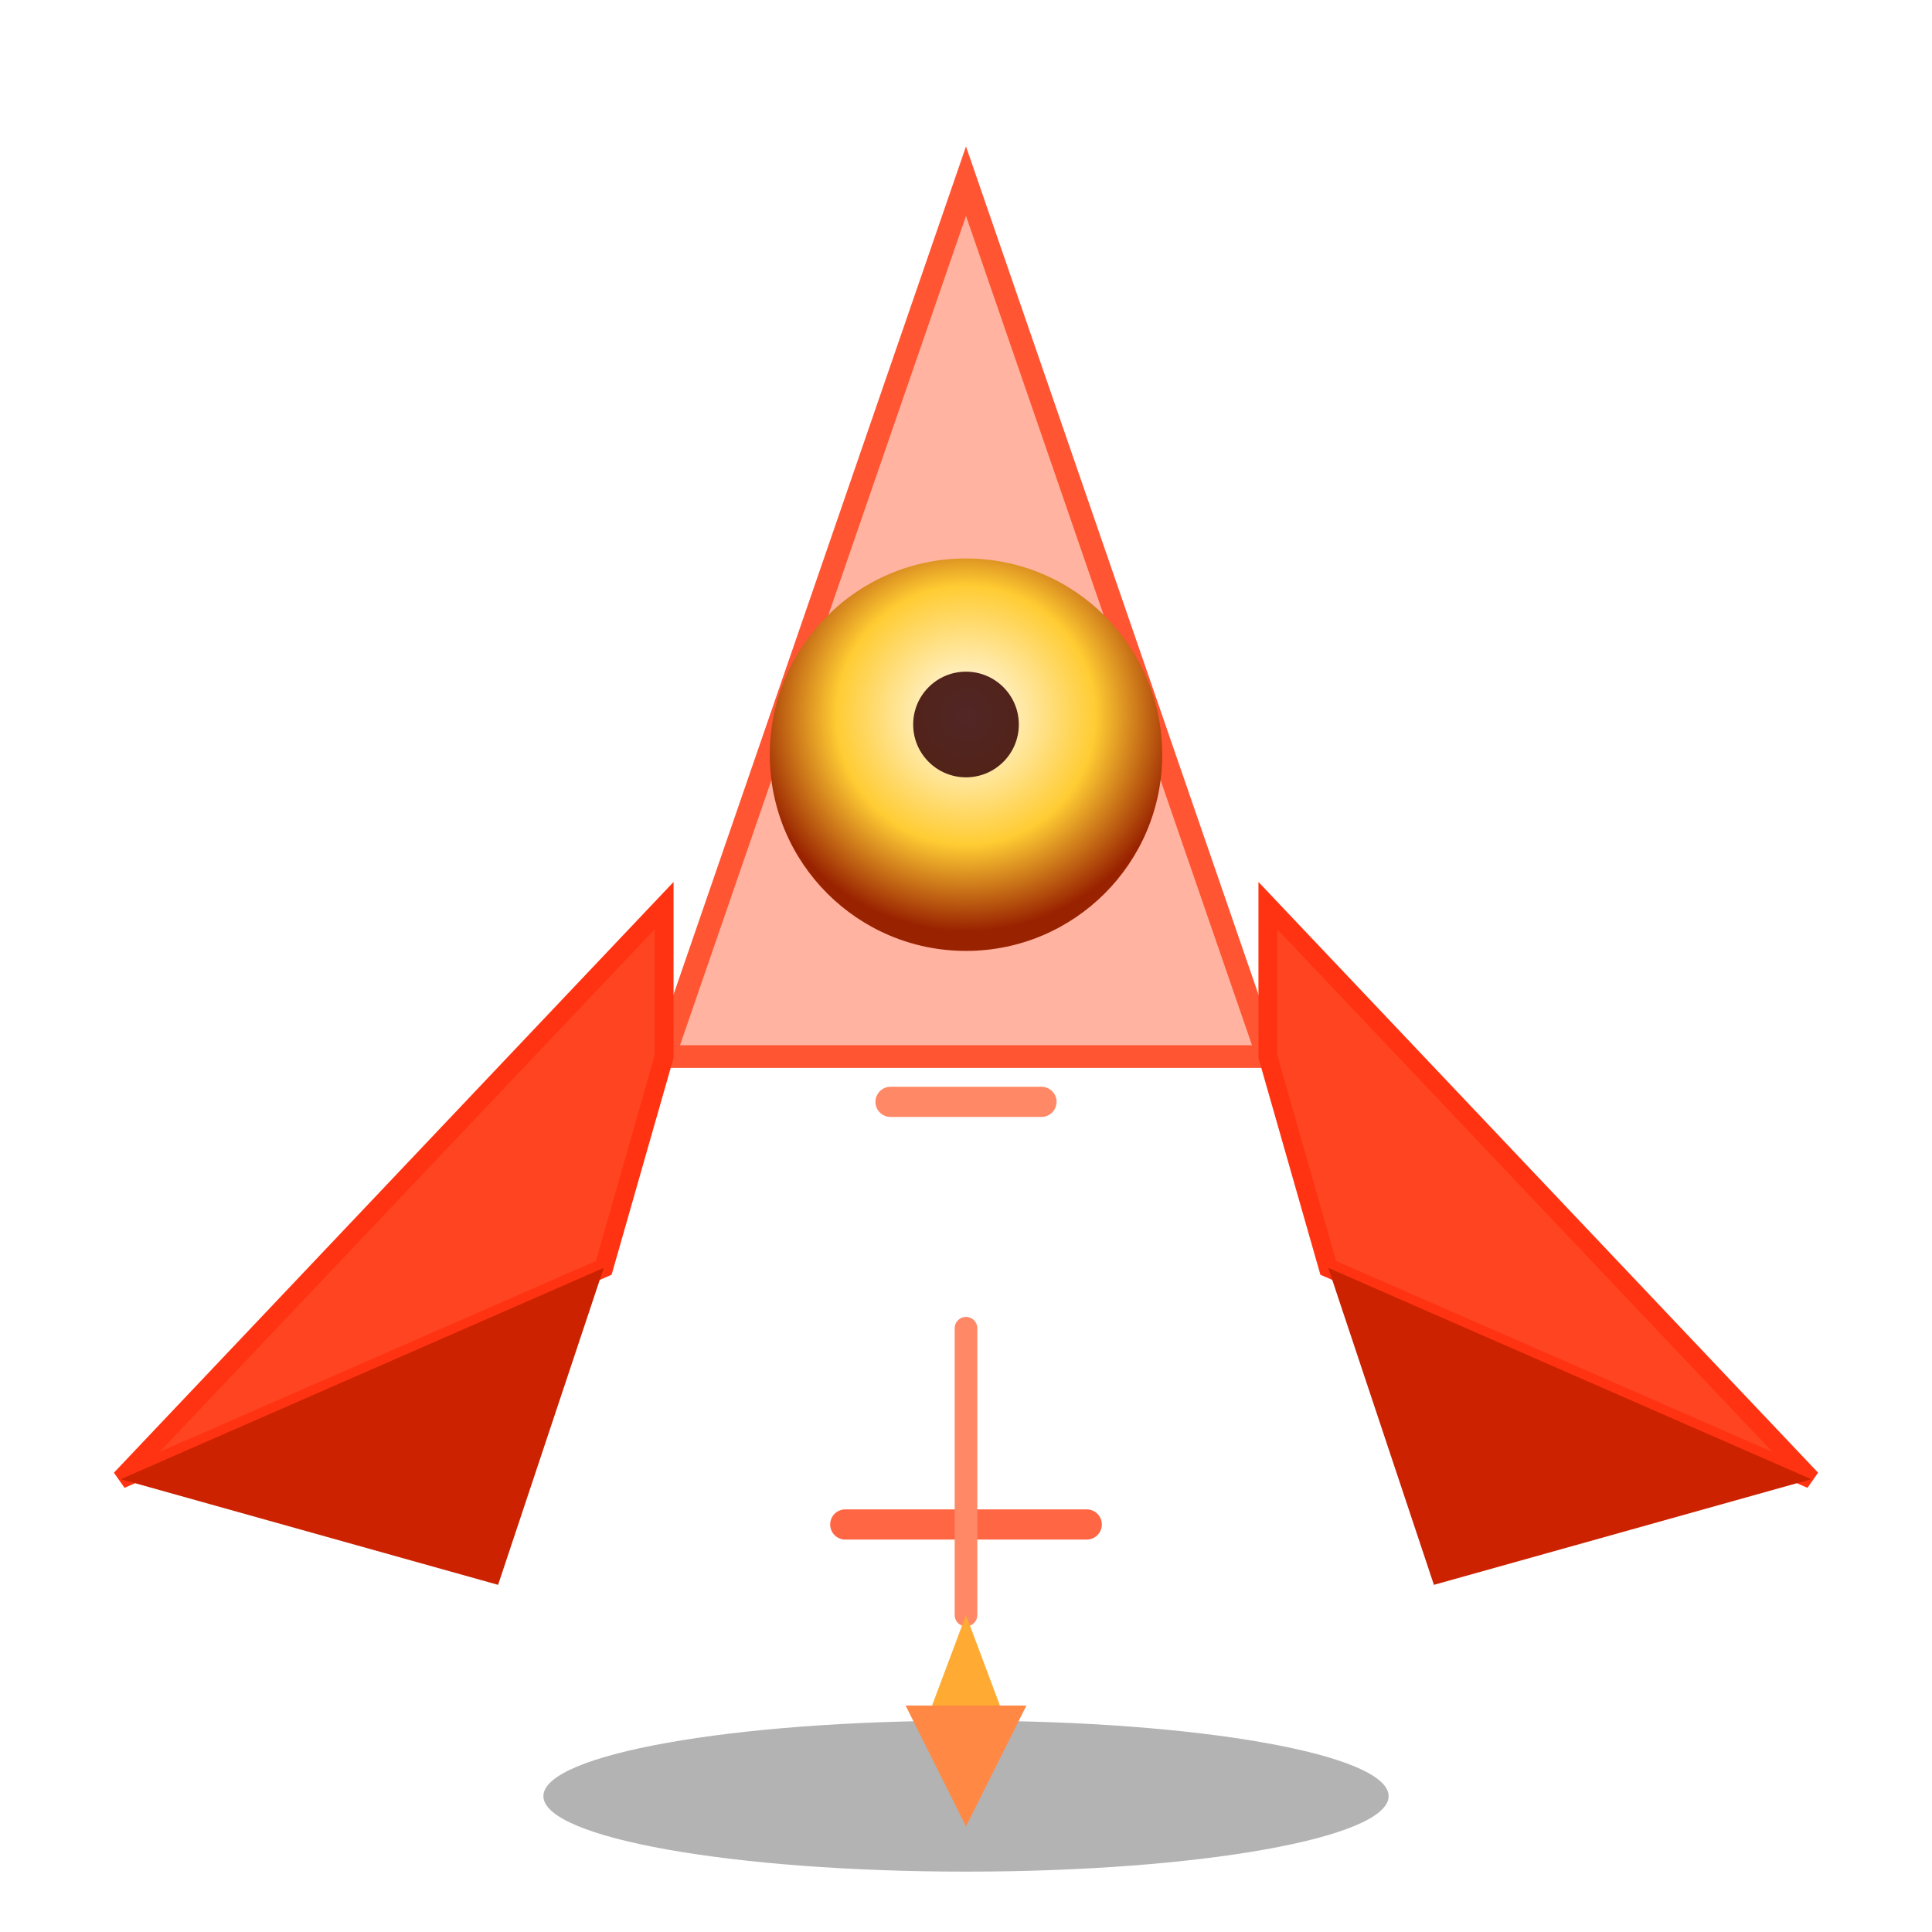
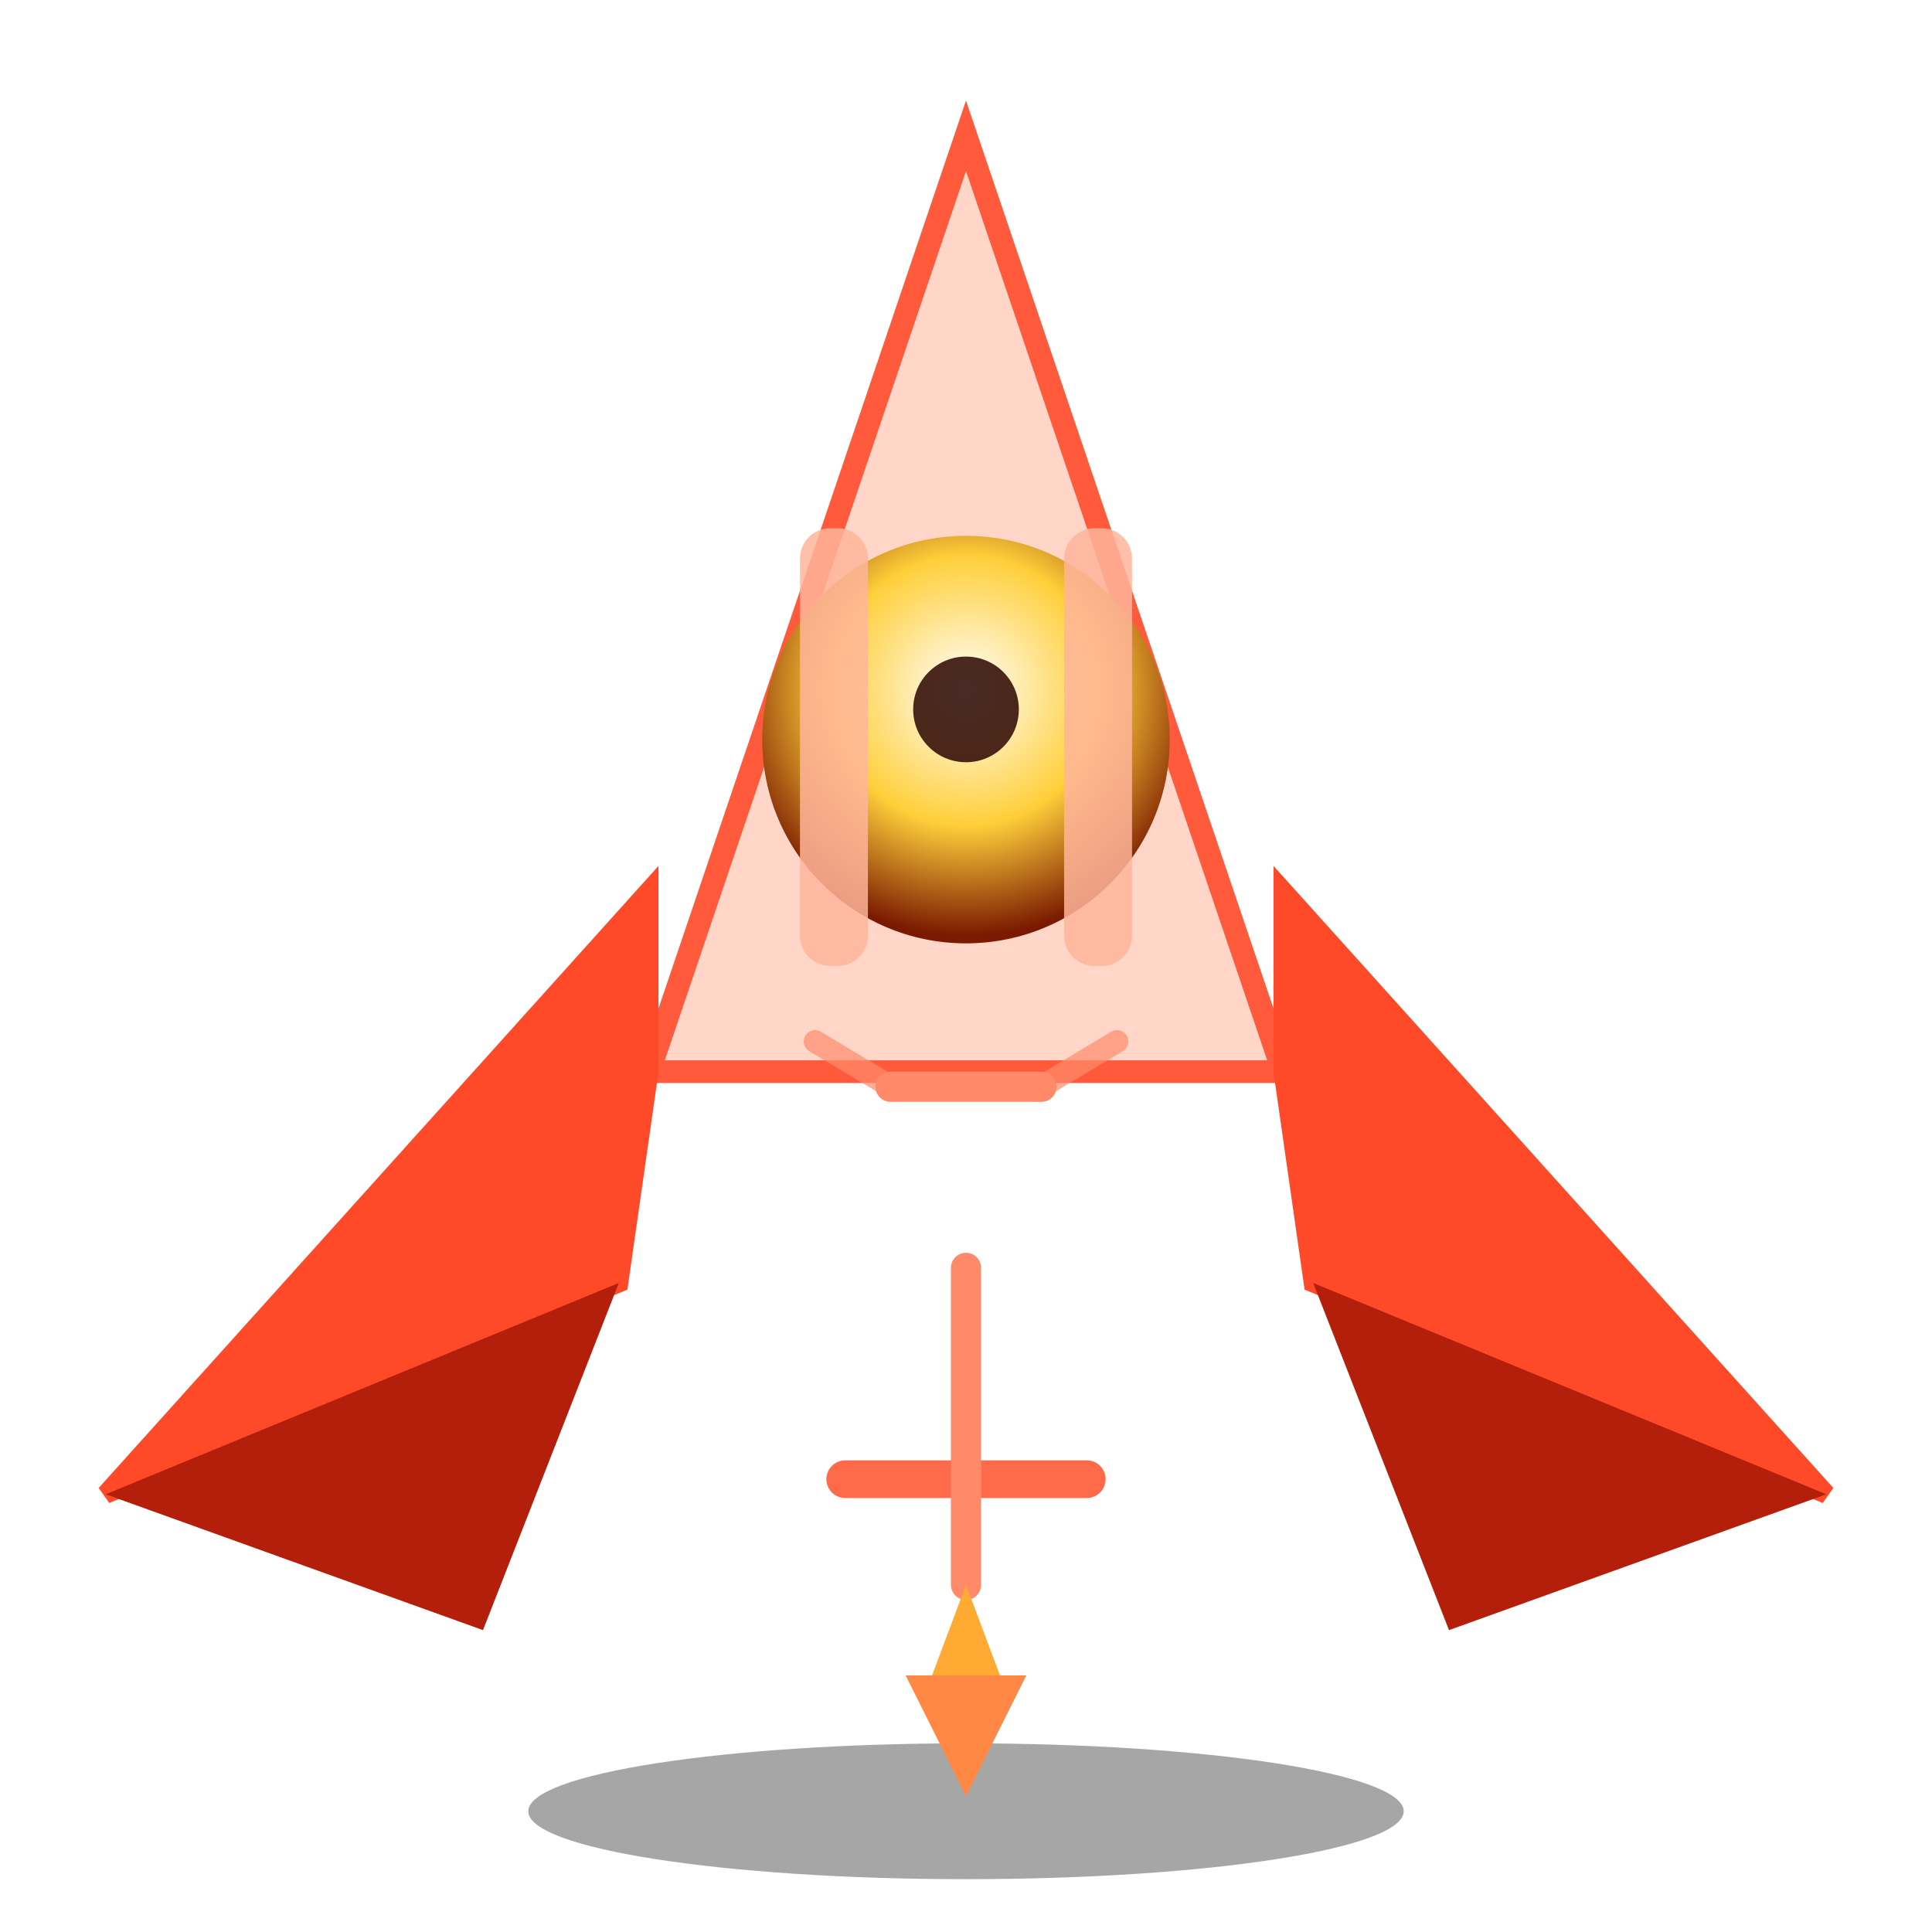
<svg xmlns="http://www.w3.org/2000/svg" viewBox="0 0 256 256" width="256" height="256">
  <defs>
-     <linearGradient id="body" x1="128" y1="20" x2="128" y2="236">
-       <stop offset="0%" stop-color="#ffb3a0" />
-       <stop offset="45%" stop-color="#ff5533" />
-       <stop offset="100%" stop-color="#881111" />
+     <linearGradient id="body" x1="128" y1="18" x2="128" y2="238">
+       <stop offset="0%" stop-color="#ffd6c8" />
+       <stop offset="40%" stop-color="#ff5a3c" />
+       <stop offset="100%" stop-color="#7a0d0d" />
    </linearGradient>
-     <linearGradient id="wingL" x1="100" y1="120" x2="20" y2="210">
-       <stop offset="0%" stop-color="#ff4422" />
-       <stop offset="100%" stop-color="#660a0a" />
+     <linearGradient id="wingL" x1="100" y1="120" x2="16" y2="214">
+       <stop offset="0%" stop-color="#ff4a2a" />
+       <stop offset="100%" stop-color="#4d0707" />
    </linearGradient>
-     <linearGradient id="wingR" x1="156" y1="120" x2="236" y2="210">
-       <stop offset="0%" stop-color="#ff4422" />
-       <stop offset="100%" stop-color="#660a0a" />
+     <linearGradient id="wingR" x1="156" y1="120" x2="240" y2="214">
+       <stop offset="0%" stop-color="#ff4a2a" />
+       <stop offset="100%" stop-color="#4d0707" />
    </linearGradient>
-     <radialGradient id="eye" cx="50%" cy="40%" r="55%">
+     <radialGradient id="eye" cx="50%" cy="38%" r="60%">
      <stop offset="0%" stop-color="#ffffff" />
-       <stop offset="60%" stop-color="#ffcc33" />
-       <stop offset="100%" stop-color="#992200" />
+       <stop offset="55%" stop-color="#ffcf3a" />
+       <stop offset="100%" stop-color="#7a1a00" />
    </radialGradient>
  </defs>
-   <ellipse cx="128" cy="238" rx="56" ry="10" fill="#000000" opacity="0.3" />
-   <path d="M128 24 L168 140 L128 140 L88 140 Z" fill="url(#body)" stroke="#ff5533" stroke-width="3" />
-   <path d="M88 120 L16 196 L80 168 L88 140 Z" fill="url(#wingL)" stroke="#ff3311" stroke-width="2.5" />
-   <path d="M168 120 L240 196 L176 168 L168 140 Z" fill="url(#wingR)" stroke="#ff3311" stroke-width="2.5" />
-   <path d="M16 196 L80 168 L66 210 Z" fill="#cc2200" />
-   <path d="M240 196 L176 168 L190 210 Z" fill="#cc2200" />
-   <circle cx="128" cy="100" r="26" fill="url(#eye)" />
-   <circle cx="128" cy="96" r="7" fill="#330000" opacity="0.85" />
-   <path d="M118 146 L138 146" stroke="#ff8866" stroke-width="4" stroke-linecap="round" />
-   <path d="M112 202 L144 202" stroke="#ff6644" stroke-width="4" stroke-linecap="round" />
-   <path d="M128 176 L128 214" stroke="#ff8866" stroke-width="3" stroke-linecap="round" />
-   <path d="M128 214 L122 230 L134 230 Z" fill="#ffaa33" />
-   <path d="M120 226 L136 226 L128 242 Z" fill="#ff8844" />
+   <ellipse cx="128" cy="240" rx="58" ry="9" fill="#000000" opacity="0.35" />
+   <path d="M128 18 L170 142 L128 142 L86 142 Z" fill="url(#body)" stroke="#ff5a3c" stroke-width="3" />
+   <path d="M86 118 L14 198 L82 170 L86 142 Z" fill="url(#wingL)" stroke="#ff4a2a" stroke-width="2.5" />
+   <path d="M170 118 L242 198 L174 170 L170 142 Z" fill="url(#wingR)" stroke="#ff4a2a" stroke-width="2.5" />
+   <path d="M14 198 L82 170 L64 216 Z" fill="#b31f0a" />
+   <path d="M242 198 L174 170 L192 216 Z" fill="#b31f0a" />
+   <circle cx="128" cy="98" r="27" fill="url(#eye)" />
+   <circle cx="128" cy="94" r="7" fill="#2a0500" opacity="0.85" />
+   <path d="M118 144 L138 144" stroke="#ff8a6a" stroke-width="4" stroke-linecap="round" />
+   <path d="M108 138 L118 144 M148 138 L138 144" stroke="#ff8a6a" stroke-width="3" stroke-linecap="round" opacity="0.7" />
+   <rect x="106" y="70" width="9" height="58" rx="4" fill="#ffb59a" opacity="0.85" />
+   <rect x="141" y="70" width="9" height="58" rx="4" fill="#ffb59a" opacity="0.85" />
+   <path d="M112 196 L144 196" stroke="#ff6a4a" stroke-width="5" stroke-linecap="round" />
+   <path d="M128 168 L128 210" stroke="#ff8a6a" stroke-width="4" stroke-linecap="round" />
+   <path d="M128 210 L122 226 L134 226 Z" fill="#ffaa33" />
+   <path d="M120 222 L136 222 L128 238 Z" fill="#ff8844" />
</svg>
